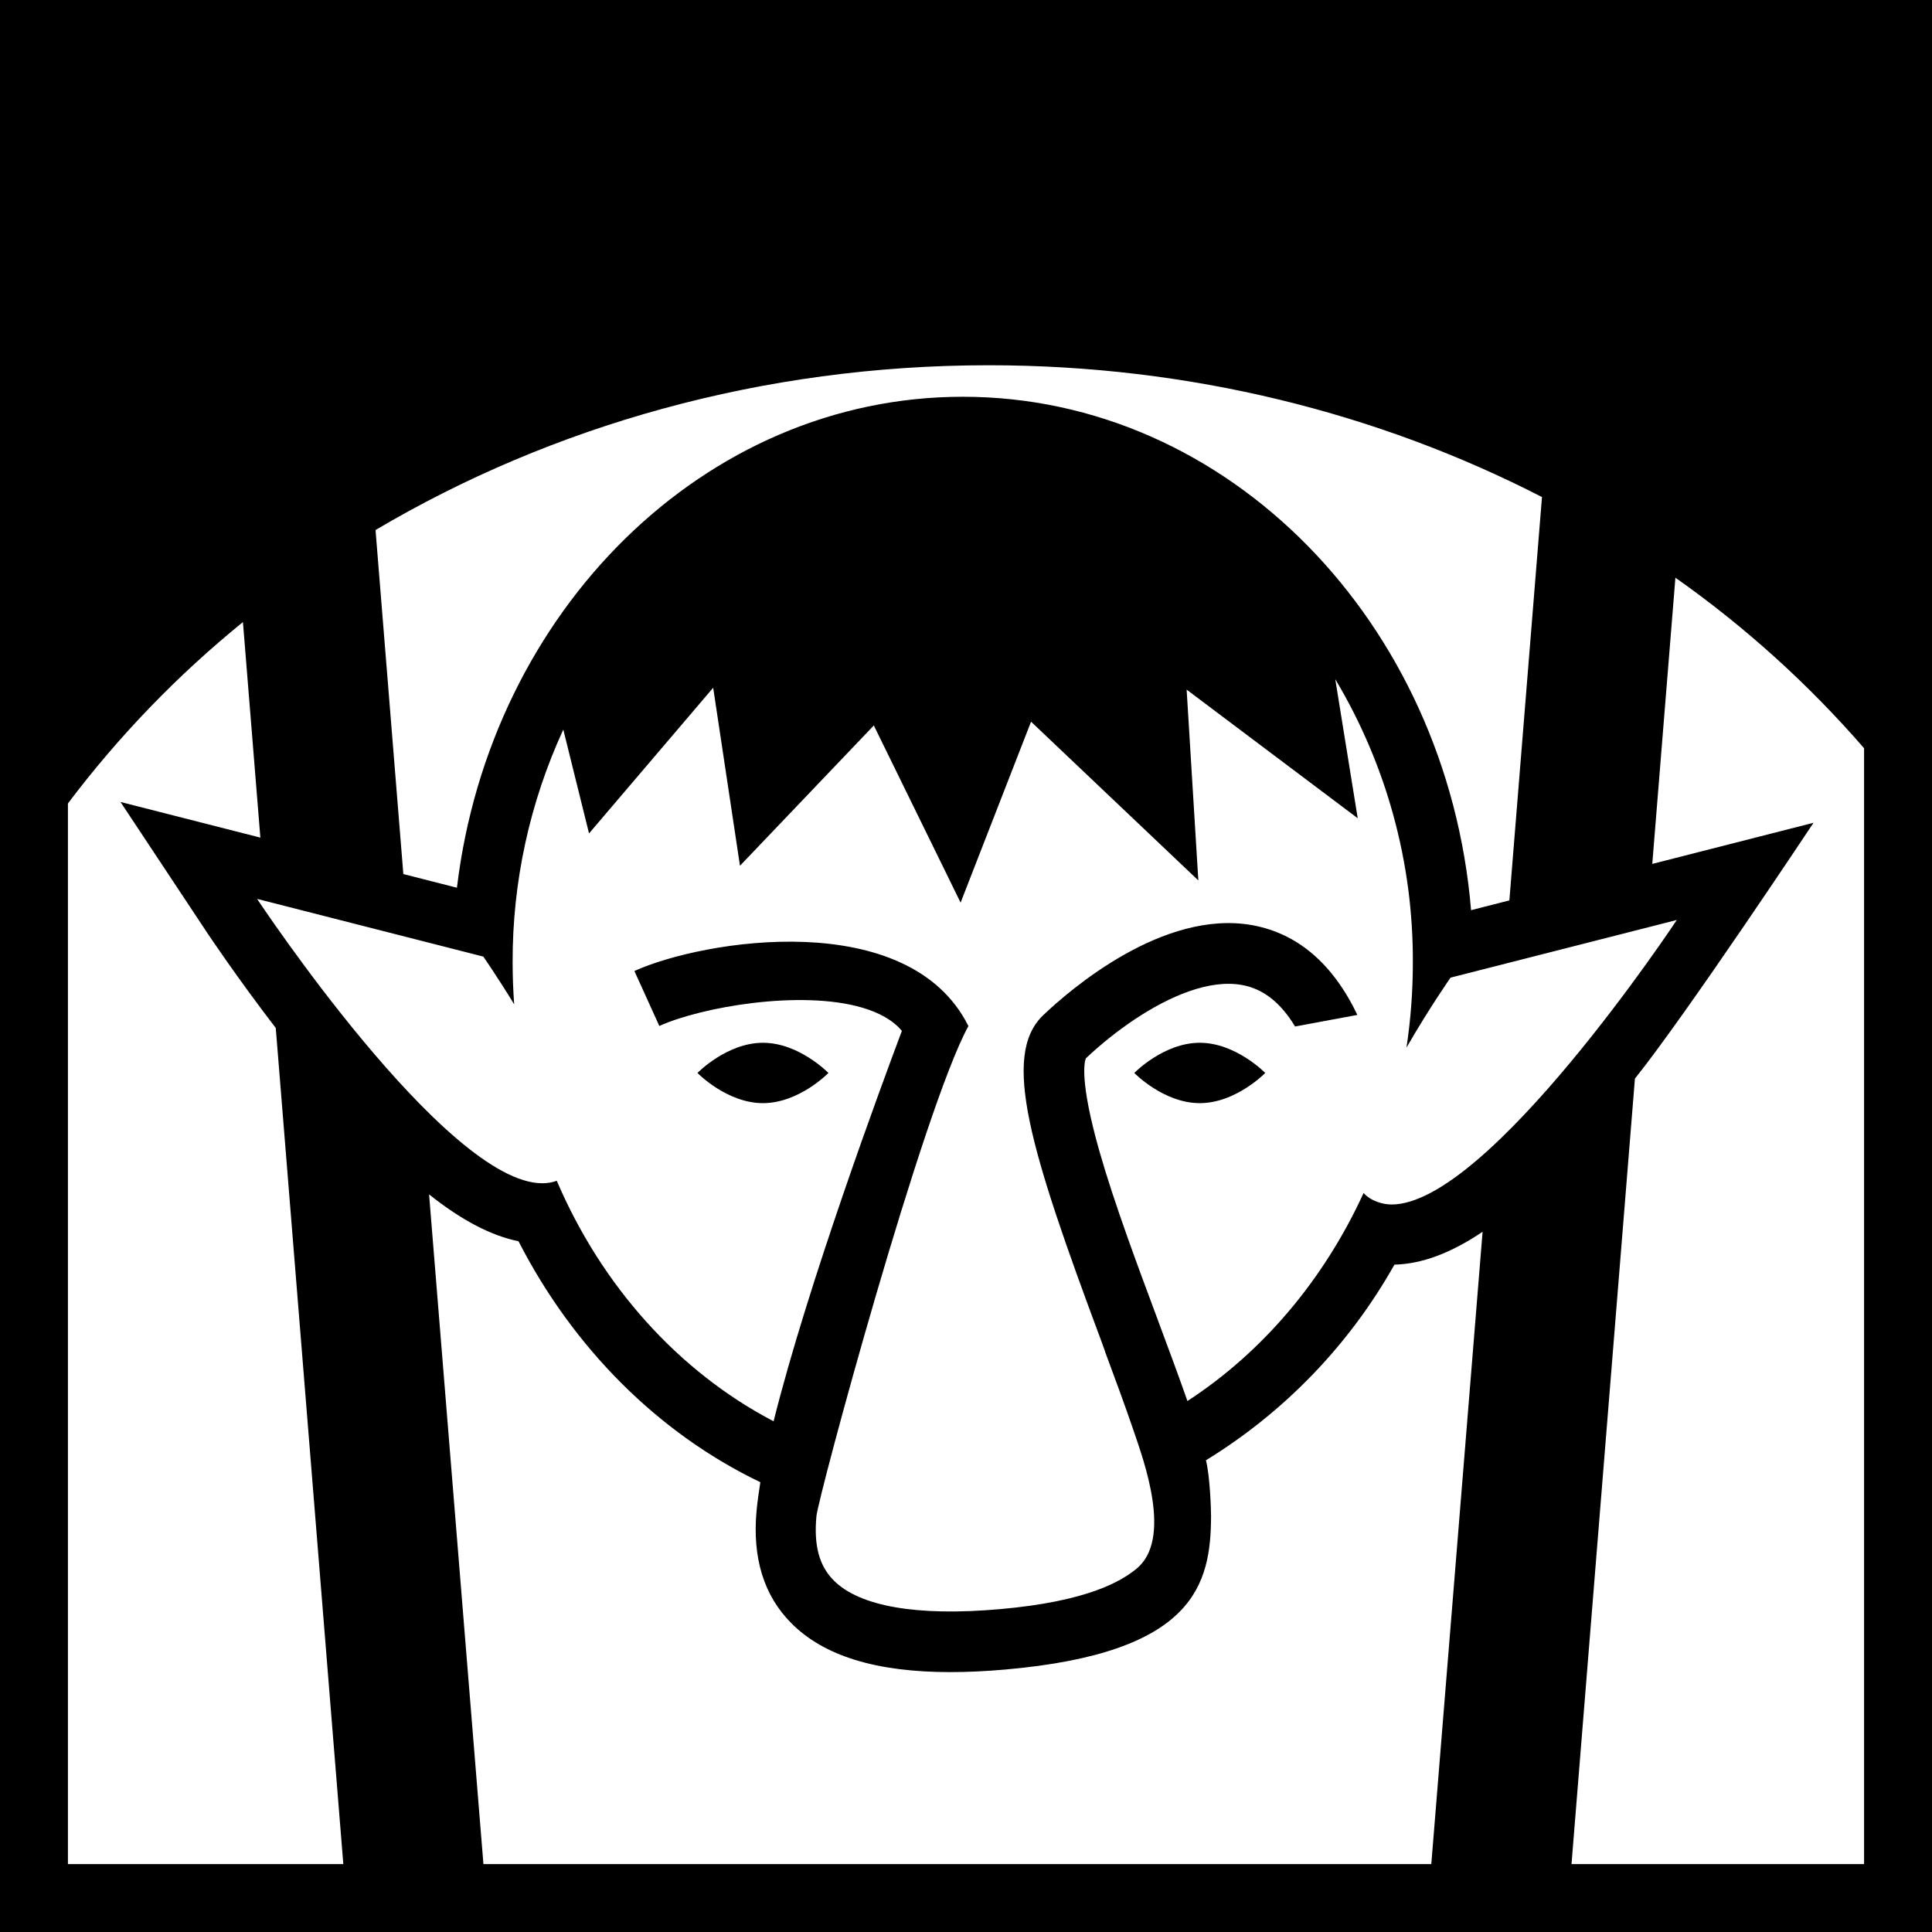
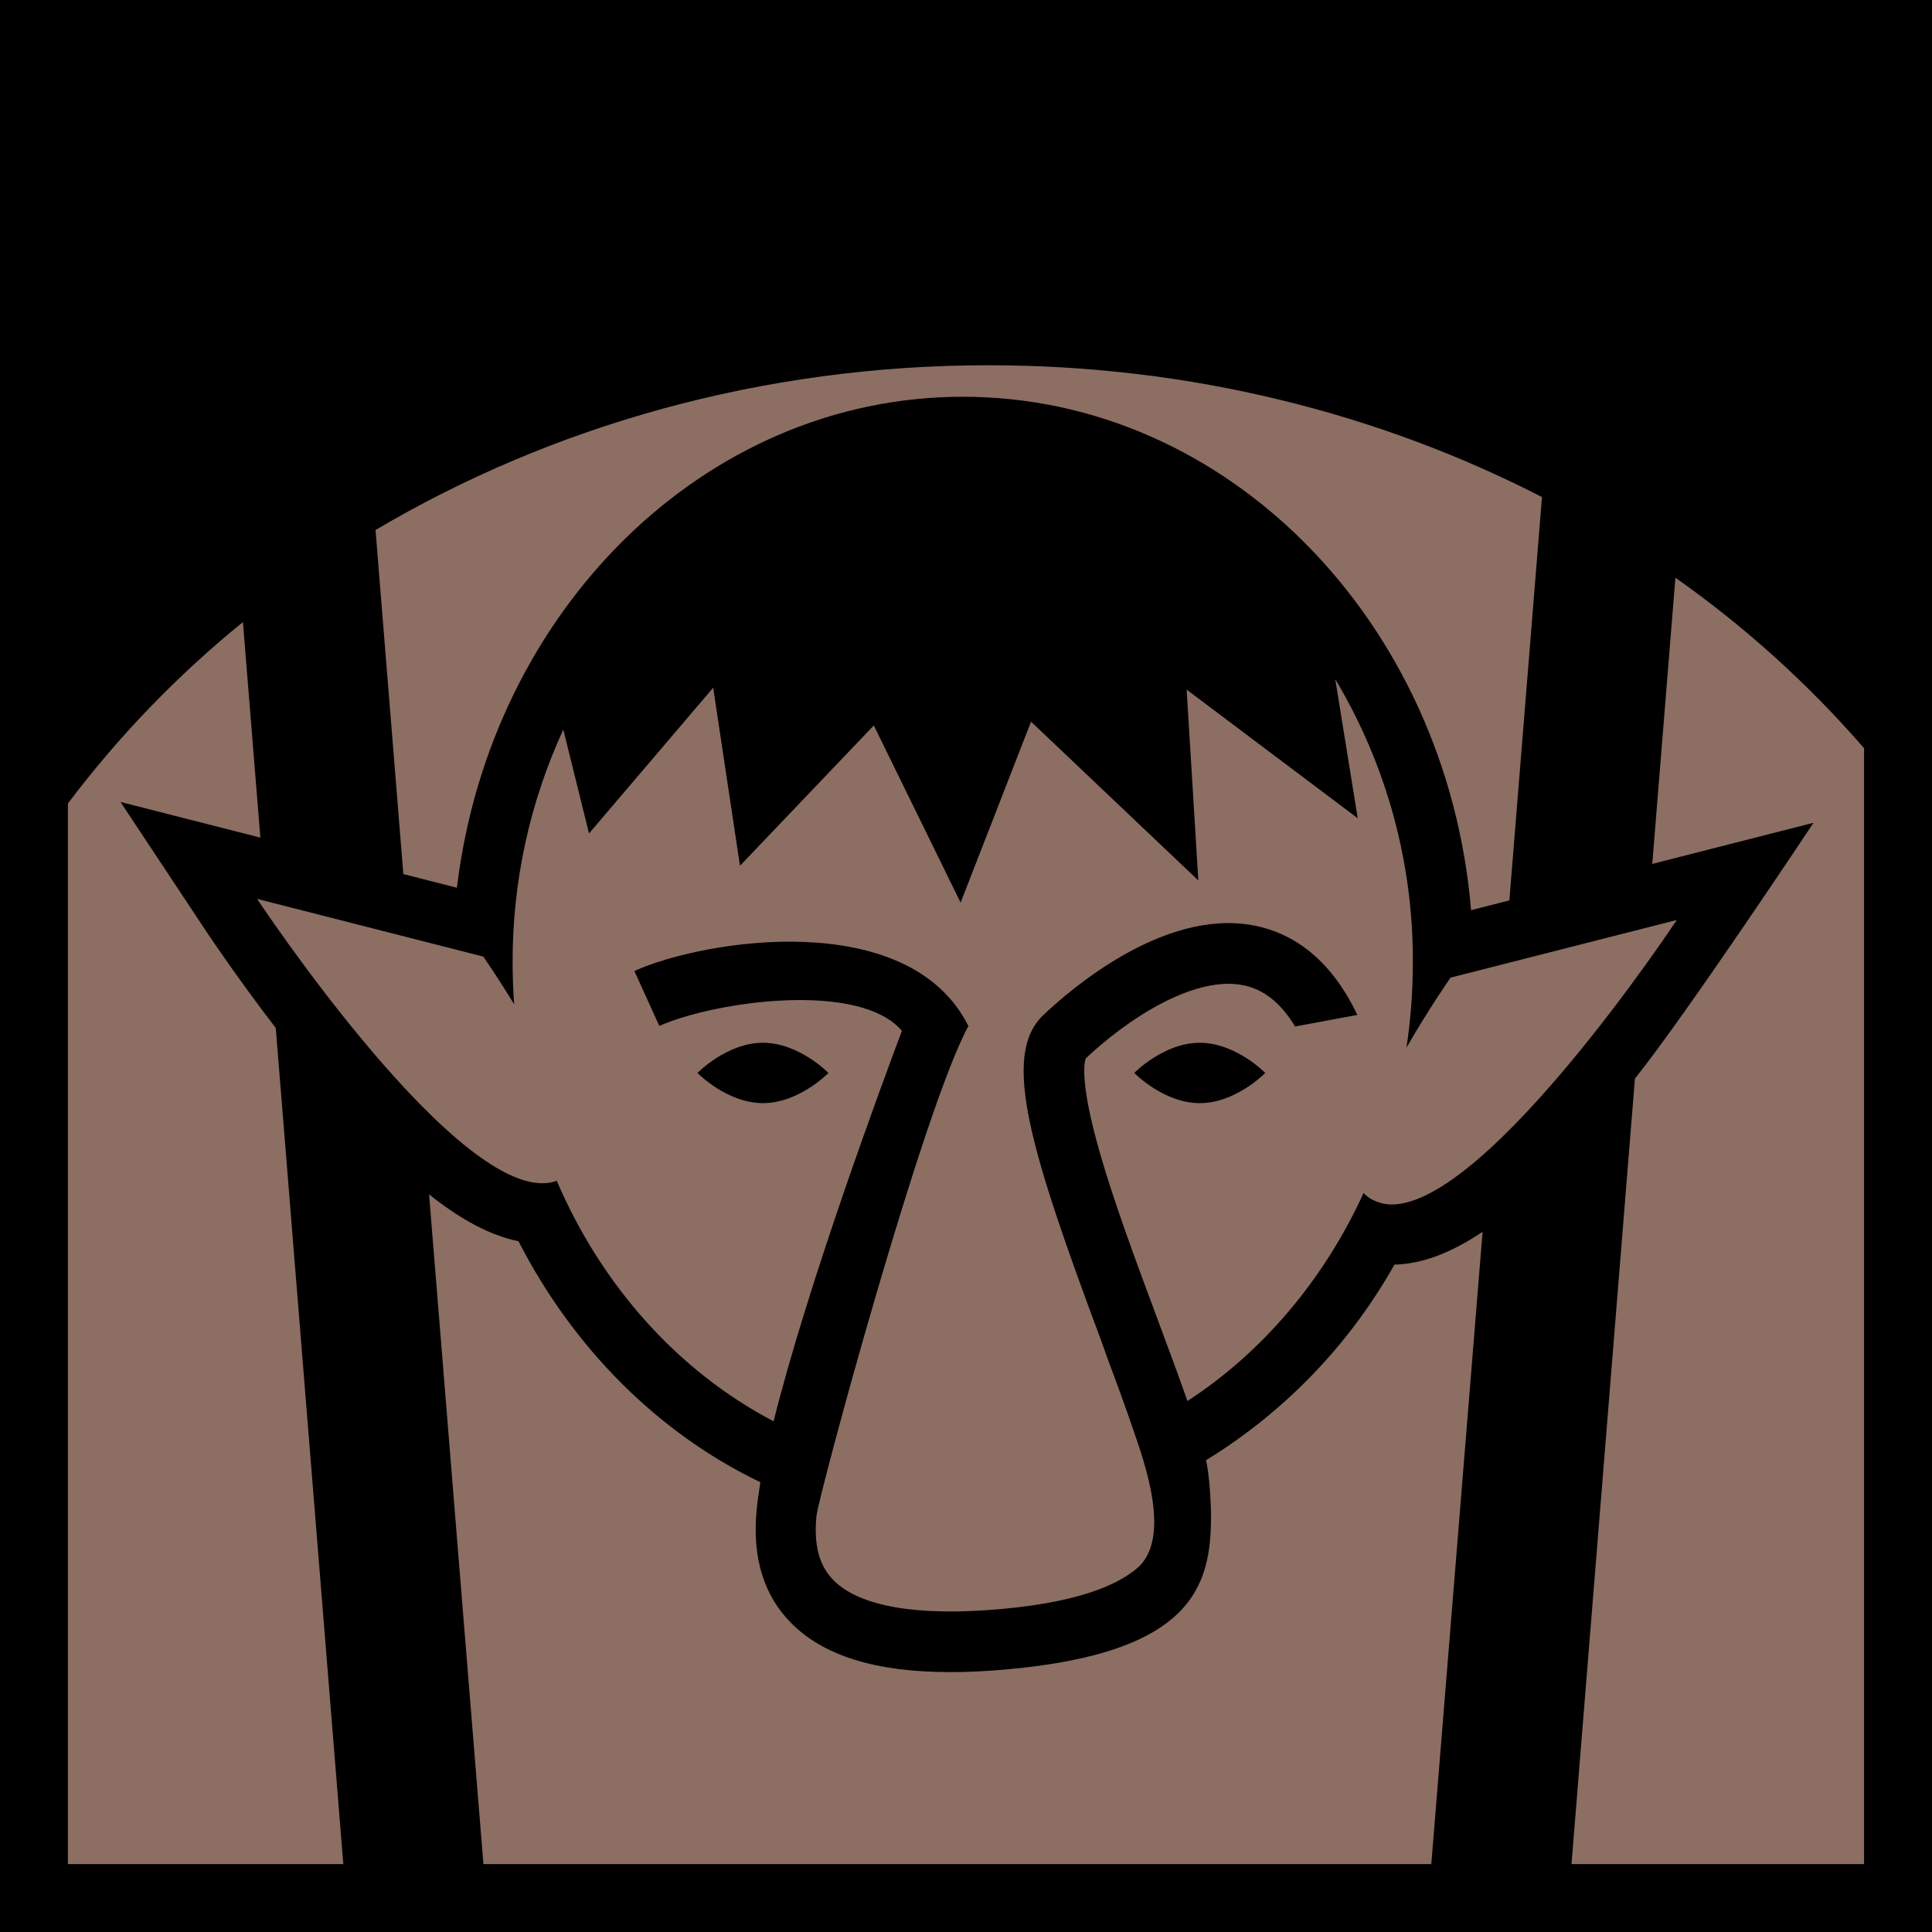
<svg xmlns="http://www.w3.org/2000/svg" viewBox="0 0 512 512">
  <path d="M0 0h512v512H0z" />
-   <path fill="#fff" d="M262 96.795c-60 0-115.84 16.07-162.48 43.67l7.37 91.17 14.2 3.62c8.8-73.35 65.57-130.12 134.08-130.11 70.35 0 128.32 59.86 134.68 136.06l10.15-2.59 8.64-106.89c-43.23-22.22-93.28-34.93-146.64-34.93zm182 56.3l-6.13 75.85 42.73-10.9s-33.62 50.7-47.33 67.8L416.467 494H494V198.287a278.49 278.49 0 0 0-50-45.19zm-379.62 11.76A275.38 275.38 0 0 0 18 212.925V494h72.982L73.08 272.426c-10.5-13.69-17.82-24.71-18.23-25.31l-22.92-34.59 37.07 9.45zm289.48 15.14l5.95 36.85-45.34-34.09 3.1 50.57-44.33-42.07-18.67 47.95-23-46.95-35.47 37.18-7.1-47.18-32.9 38.61-6.82-27.52a146.56 146.56 0 0 0-13.43 61.73c.007 3.733.143 7.426.41 11.08-4.51-7.39-8.18-12.65-8.18-12.65l-59.95-15.29s49.92 75.36 75.59 75.36c1.306.01 2.602-.21 3.83-.65 11.98 27.99 32.37 50.62 57.46 63.73 9.07-36.31 28.51-88.87 34-103.46-2.4-2.87-6.08-4.86-10.51-6.16-8.16-2.4-18.91-2.44-29-1.23-9.92 1.19-19.21 3.57-24.77 6.09l-6.61-14.57c18.2-8.26 72.67-17.12 88.52 14.59-12.02 21.91-39.79 124.66-40.28 129.91-.72 7.73.73 13.13 4.58 17 6.87 6.91 22.09 9.55 44 7.62 23.31-2.05 32.18-7.39 36.24-10.71 9.6-7.86 1.97-28.56-.8-36.69-2.26-6.63-5.03-14.12-7.53-20.84v-.08l-1-2.76c-18.86-50.56-26.54-75.59-15.44-86.28l.06-.06c7.02-6.68 31.78-28.17 55.53-23.82 11.9 2.22 21.22 10.18 27.72 23.76l-16.51 3.07c-3.84-6.36-8.47-10-14.08-11-8.57-1.57-19.13 2.91-28.51 9.17a99.32 99.32 0 0 0-12.87 10.28c-.35.93-1.7 6.02 3.65 24.75 3.89 13.63 10.04 30.09 15.46 44.63 3.06 8.22 5.69 15.31 7.82 21.42 19.89-12.92 36.17-32.14 46.69-55.14 1.806 2.085 5.055 3.073 7.42 3.06 25.67 0 75.58-75.4 75.58-75.4l-59.96 15.28s-5.75 8.22-11.68 18.55a150.51 150.51 0 0 0 1.69-22.51 145 145 0 0 0-20.56-75.13zm-151.67 96.35c9.58 0 17.35 8 17.35 8s-7.77 8-17.35 8c-9.58 0-17.35-8-17.35-8s7.77-8 17.35-8zm115.76 0c9.58 0 17.35 8 17.35 8s-7.77 8-17.35 8c-9.58 0-17.35-8-17.35-8s7.77-8 17.35-8zm-204.24 40.18L128.114 494H379.31l13.59-167.564c-8.47 5.71-16.13 8.52-23.36 8.71a143.18 143.18 0 0 1-49.95 51.838c1.11 4.44 1.35 13.33 1.35 14.83-.07 18.13-4.34 36.21-54.52 40.63-5.173.455-10.033.68-14.58.68-19.67 0-33.54-4.28-42.17-13-7.25-7.29-10.33-17.3-9.17-29.77.21-2.27.57-4.81 1-7.55-27.09-13-49.61-35.59-64.09-63.86-7.28-1.49-15.06-5.54-23.7-12.42z" />
+   <path fill="#8D6E63" d="M262 96.795c-60 0-115.84 16.07-162.48 43.67l7.37 91.17 14.2 3.62c8.8-73.35 65.57-130.12 134.08-130.11 70.35 0 128.32 59.86 134.68 136.06l10.15-2.59 8.64-106.89c-43.23-22.22-93.28-34.93-146.64-34.93zm182 56.3l-6.13 75.85 42.73-10.9s-33.62 50.7-47.33 67.8L416.467 494H494V198.287a278.49 278.49 0 0 0-50-45.19zm-379.62 11.76A275.38 275.38 0 0 0 18 212.925V494h72.982L73.08 272.426c-10.5-13.69-17.82-24.71-18.23-25.31l-22.92-34.59 37.07 9.45zm289.48 15.14l5.95 36.85-45.34-34.09 3.1 50.57-44.33-42.07-18.67 47.95-23-46.95-35.47 37.18-7.1-47.18-32.9 38.61-6.82-27.52a146.56 146.56 0 0 0-13.43 61.73c.007 3.733.143 7.426.41 11.08-4.51-7.39-8.18-12.65-8.18-12.65l-59.95-15.29s49.92 75.36 75.59 75.36c1.306.01 2.602-.21 3.83-.65 11.98 27.99 32.37 50.62 57.46 63.73 9.07-36.31 28.51-88.87 34-103.46-2.4-2.87-6.08-4.86-10.51-6.16-8.16-2.4-18.91-2.44-29-1.23-9.92 1.19-19.21 3.57-24.77 6.09l-6.61-14.57c18.2-8.26 72.67-17.12 88.52 14.59-12.02 21.91-39.79 124.66-40.28 129.91-.72 7.73.73 13.13 4.58 17 6.87 6.91 22.09 9.55 44 7.62 23.31-2.05 32.18-7.39 36.24-10.71 9.6-7.86 1.97-28.56-.8-36.69-2.26-6.63-5.03-14.12-7.53-20.84v-.08l-1-2.76c-18.86-50.56-26.54-75.59-15.44-86.28l.06-.06c7.02-6.68 31.78-28.17 55.53-23.82 11.9 2.22 21.22 10.18 27.72 23.76l-16.51 3.07c-3.84-6.36-8.47-10-14.08-11-8.57-1.57-19.13 2.91-28.51 9.17a99.32 99.32 0 0 0-12.87 10.28c-.35.93-1.7 6.02 3.65 24.75 3.89 13.63 10.04 30.09 15.46 44.63 3.06 8.22 5.69 15.31 7.82 21.42 19.89-12.92 36.17-32.14 46.69-55.14 1.806 2.085 5.055 3.073 7.42 3.06 25.67 0 75.58-75.4 75.58-75.4l-59.96 15.28s-5.75 8.22-11.68 18.55a150.51 150.51 0 0 0 1.69-22.51 145 145 0 0 0-20.56-75.13zm-151.67 96.35c9.58 0 17.35 8 17.35 8s-7.77 8-17.35 8c-9.58 0-17.35-8-17.35-8s7.77-8 17.35-8zm115.76 0c9.58 0 17.35 8 17.35 8s-7.77 8-17.35 8c-9.58 0-17.35-8-17.35-8s7.77-8 17.35-8zm-204.24 40.18L128.114 494H379.31l13.59-167.564c-8.47 5.71-16.13 8.52-23.36 8.71a143.18 143.18 0 0 1-49.95 51.838c1.11 4.44 1.35 13.33 1.35 14.83-.07 18.13-4.34 36.21-54.52 40.63-5.173.455-10.033.68-14.58.68-19.67 0-33.54-4.28-42.17-13-7.25-7.29-10.33-17.3-9.17-29.77.21-2.27.57-4.81 1-7.55-27.09-13-49.61-35.59-64.09-63.86-7.28-1.49-15.06-5.54-23.7-12.42z" />
</svg>
